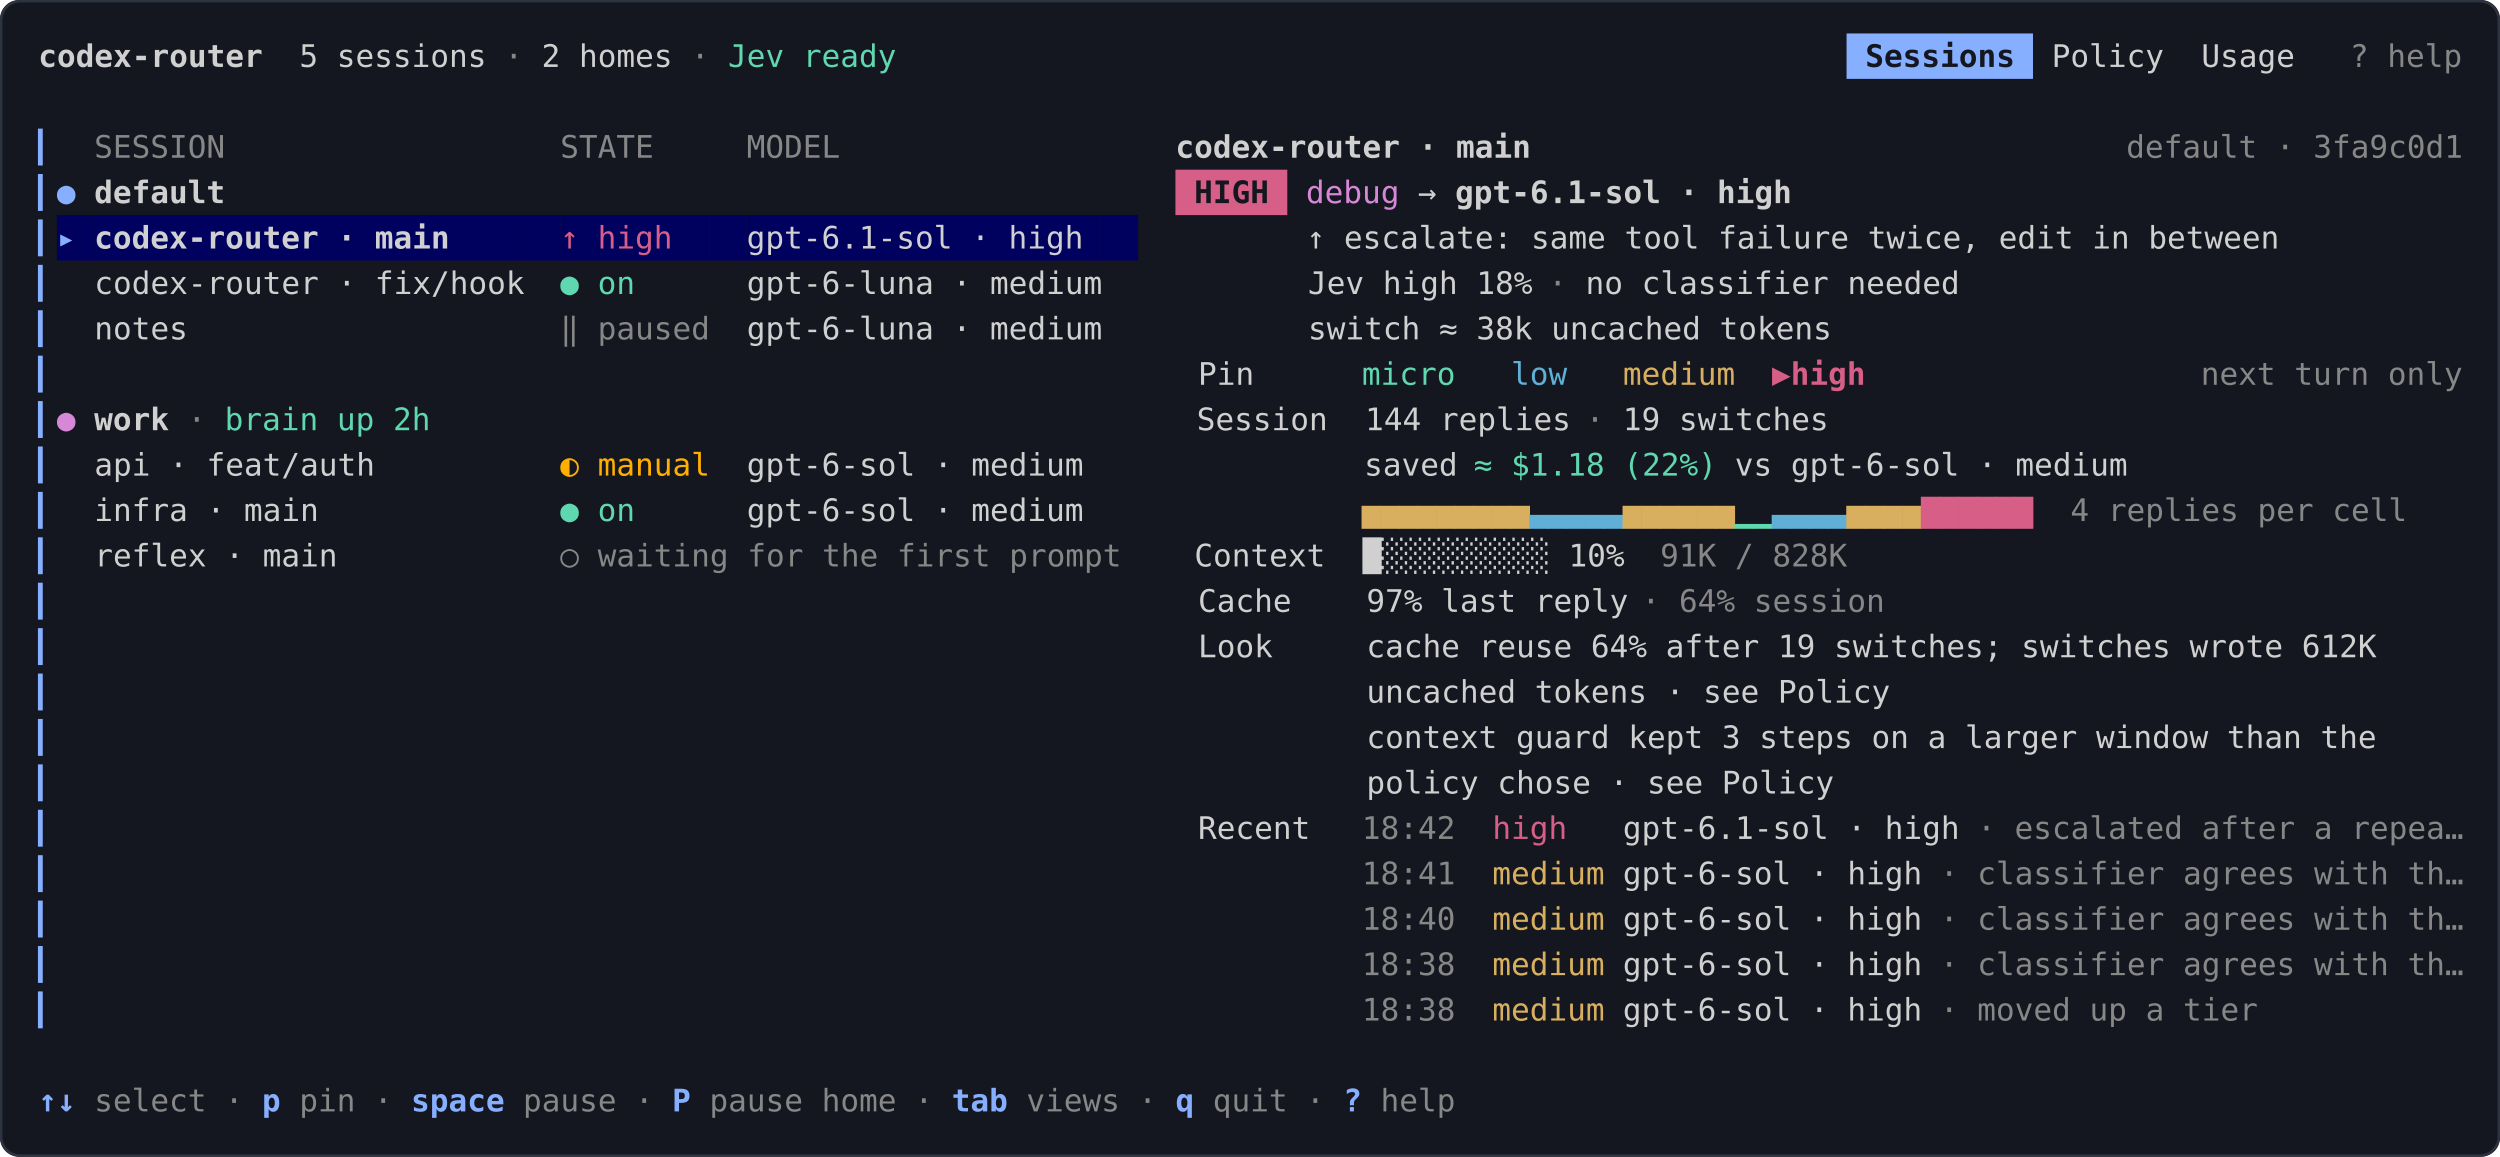
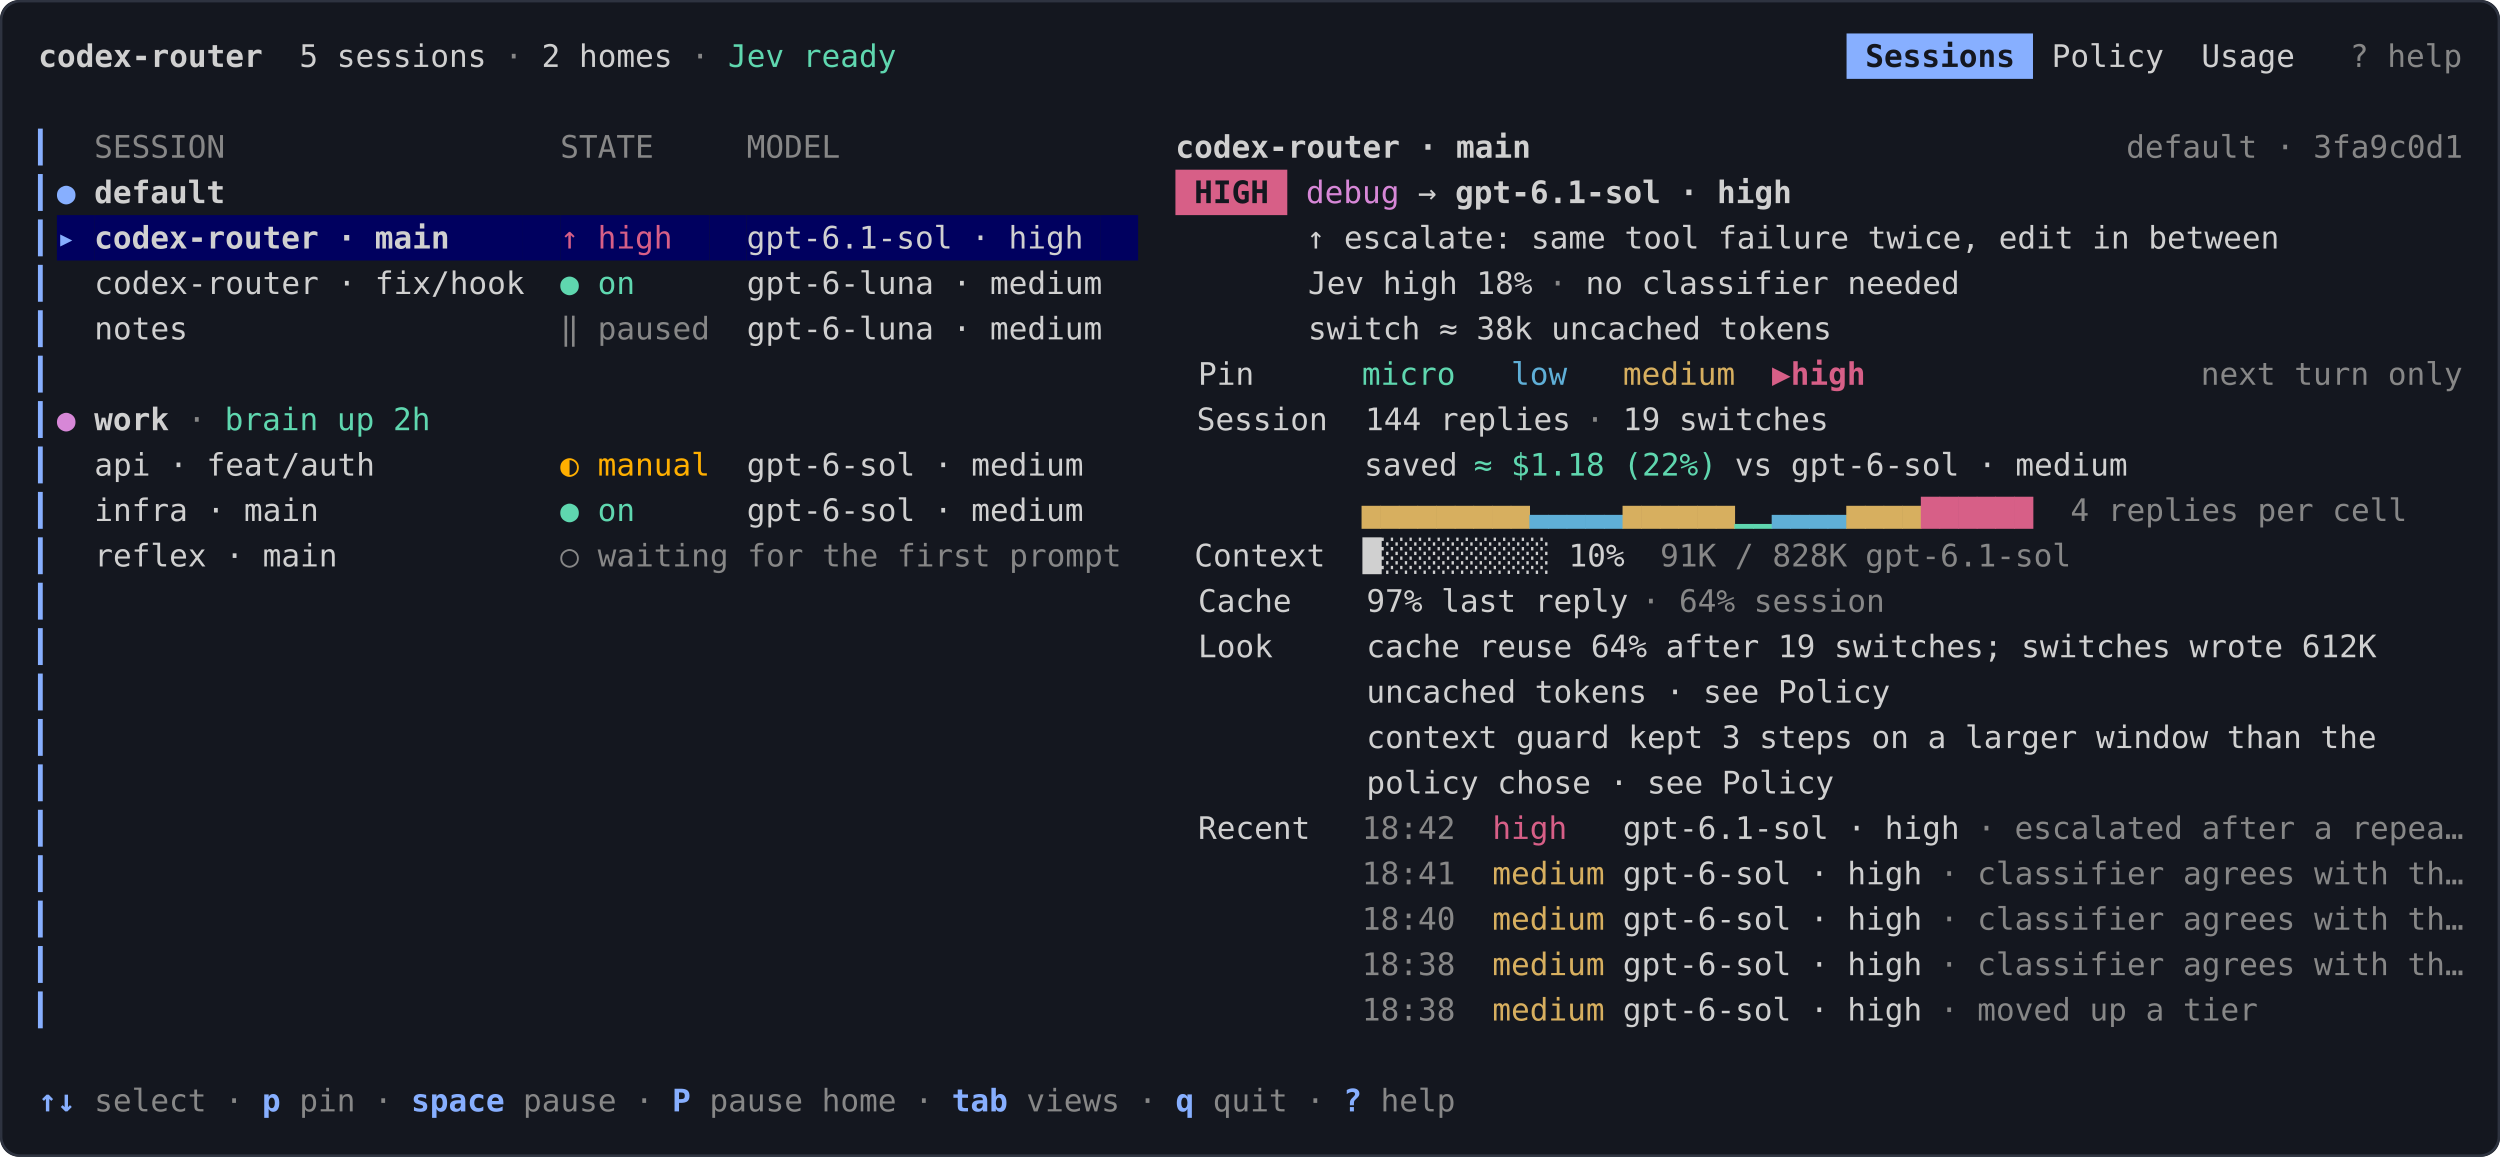
<svg xmlns="http://www.w3.org/2000/svg" viewBox="0 0 1046 484" width="1046" height="484" role="img" aria-labelledby="title desc">
  <style>text { font-family: ui-monospace, SFMono-Regular, Menlo, Consolas, 'DejaVu Sans Mono', monospace; font-size: 13px; }</style>
  <rect width="1046" height="484" rx="8" fill="#14171f" />
  <rect x="0.5" y="0.5" width="1045" height="483" rx="8" fill="none" stroke="#2e3340" />
  <text x="16.0" y="28.0" fill="#d0d0d0" font-weight="700" xml:space="preserve">codex-router</text>
  <text x="109.6" y="28.0" fill="#d0d0d0" xml:space="preserve">  5 sessions</text>
  <text x="203.2" y="28.0" fill="#878787" xml:space="preserve"> · </text>
  <text x="226.6" y="28.0" fill="#d0d0d0" xml:space="preserve">2 homes</text>
  <text x="281.2" y="28.0" fill="#878787" xml:space="preserve"> · </text>
  <text x="304.6" y="28.0" fill="#5fd7af" xml:space="preserve">Jev ready</text>
  <rect x="772.6" y="14.0" width="78.0" height="19" fill="#87afff" />
  <text x="772.6" y="28.0" fill="#14171f" font-weight="700" xml:space="preserve"> Sessions </text>
  <text x="850.6" y="28.0" fill="#d0d0d0" xml:space="preserve"> Policy  Usage   </text>
  <text x="983.2" y="28.0" fill="#878787" xml:space="preserve">? help</text>
  <text x="16.0" y="66.0" fill="#87afff" xml:space="preserve">▎</text>
  <text x="39.4" y="66.0" fill="#878787" xml:space="preserve">SESSION                </text>
  <text x="234.4" y="66.0" fill="#878787" xml:space="preserve">STATE   </text>
  <text x="312.4" y="66.0" fill="#878787" xml:space="preserve">MODEL              </text>
  <text x="491.8" y="66.0" fill="#d0d0d0" font-weight="700" xml:space="preserve">codex-router · main</text>
  <text x="889.6" y="66.0" fill="#878787" xml:space="preserve">default · 3fa9c0d1</text>
  <text x="16.0" y="85.0" fill="#87afff" xml:space="preserve">▎</text>
  <text x="23.8" y="85.0" fill="#87afff" xml:space="preserve">● </text>
  <text x="39.4" y="85.0" fill="#d0d0d0" font-weight="700" xml:space="preserve">default</text>
  <rect x="491.8" y="71.0" width="46.8" height="19" fill="#d75f87" />
  <text x="491.8" y="85.0" fill="#14171f" font-weight="700" xml:space="preserve"> HIGH </text>
  <text x="546.4" y="85.0" fill="#d787d7" xml:space="preserve">debug</text>
  <text x="585.4" y="85.0" fill="#d0d0d0" xml:space="preserve"> → </text>
  <text x="608.8" y="85.0" fill="#d0d0d0" font-weight="700" xml:space="preserve">gpt-6.1-sol · high</text>
  <text x="16.0" y="104.0" fill="#87afff" xml:space="preserve">▎</text>
  <rect x="23.8" y="90.0" width="15.6" height="19" fill="#00005f" />
  <text x="23.8" y="104.0" fill="#87afff" font-weight="700" xml:space="preserve">▸ </text>
  <rect x="39.4" y="90.0" width="179.4" height="19" fill="#00005f" />
  <text x="39.4" y="104.0" fill="#d0d0d0" font-weight="700" xml:space="preserve">codex-router · main    </text>
  <rect x="218.8" y="90.0" width="15.6" height="19" fill="#00005f" />
  <rect x="234.4" y="90.0" width="62.4" height="19" fill="#00005f" />
  <text x="234.4" y="104.0" fill="#d75f87" xml:space="preserve">↑ high  </text>
  <rect x="296.8" y="90.0" width="15.6" height="19" fill="#00005f" />
  <rect x="312.4" y="90.0" width="148.2" height="19" fill="#00005f" />
  <text x="312.4" y="104.0" fill="#d0d0d0" xml:space="preserve">gpt-6.1-sol · high </text>
  <rect x="460.6" y="90.0" width="15.6" height="19" fill="#00005f" />
  <text x="476.2" y="104.0" fill="#d0d0d0" xml:space="preserve">         ↑ escalate: same tool failure twice, edit in between</text>
  <text x="16.0" y="123.0" fill="#87afff" xml:space="preserve">▎</text>
  <text x="23.8" y="123.0" fill="#d0d0d0" xml:space="preserve">  codex-router · fix/hook  </text>
  <text x="234.4" y="123.0" fill="#5fd7af" xml:space="preserve">● on    </text>
  <text x="296.8" y="123.0" fill="#d0d0d0" xml:space="preserve">  gpt-6-luna · medium           Jev high 18%</text>
  <text x="640.0" y="123.0" fill="#878787" xml:space="preserve"> · </text>
  <text x="663.4" y="123.0" fill="#d0d0d0" xml:space="preserve">no classifier needed</text>
  <text x="16.0" y="142.0" fill="#87afff" xml:space="preserve">▎</text>
  <text x="23.8" y="142.0" fill="#d0d0d0" xml:space="preserve">  notes                    </text>
  <text x="234.4" y="142.0" fill="#878787" xml:space="preserve">‖ paused</text>
  <text x="296.8" y="142.0" fill="#d0d0d0" xml:space="preserve">  gpt-6-luna · medium           switch ≈ 38k uncached tokens</text>
  <text x="16.0" y="161.0" fill="#87afff" xml:space="preserve">▎</text>
  <text x="23.8" y="161.0" fill="#d0d0d0" xml:space="preserve">                                                             Pin     </text>
  <text x="562.0" y="161.0" fill="#5fd7af" xml:space="preserve"> micro  </text>
  <text x="624.4" y="161.0" fill="#5fafd7" xml:space="preserve"> low  </text>
  <text x="671.2" y="161.0" fill="#d7af5f" xml:space="preserve"> medium  </text>
  <text x="741.4" y="161.0" fill="#d75f87" font-weight="700" xml:space="preserve">▶high  </text>
  <text x="920.8" y="161.0" fill="#878787" xml:space="preserve">next turn only</text>
  <text x="16.0" y="180.0" fill="#87afff" xml:space="preserve">▎</text>
  <text x="23.8" y="180.0" fill="#d787d7" xml:space="preserve">● </text>
  <text x="39.4" y="180.0" fill="#d0d0d0" font-weight="700" xml:space="preserve">work</text>
  <text x="70.6" y="180.0" fill="#878787" xml:space="preserve"> · </text>
  <text x="94.0" y="180.0" fill="#5fd7af" xml:space="preserve">brain up 2h</text>
  <text x="179.8" y="180.0" fill="#d0d0d0" xml:space="preserve">                                         Session  144 replies</text>
  <text x="655.6" y="180.0" fill="#878787" xml:space="preserve"> · </text>
  <text x="679.0" y="180.0" fill="#d0d0d0" xml:space="preserve">19 switches</text>
  <text x="16.0" y="199.0" fill="#87afff" xml:space="preserve">▎</text>
  <text x="23.8" y="199.0" fill="#d0d0d0" xml:space="preserve">  api · feat/auth          </text>
  <text x="234.4" y="199.0" fill="#ffaf00" xml:space="preserve">◐ manual</text>
  <text x="296.8" y="199.0" fill="#d0d0d0" xml:space="preserve">  gpt-6-sol · medium               saved </text>
  <text x="616.6" y="199.0" fill="#5fd7af" xml:space="preserve">≈ $1.18 (22%)</text>
  <text x="718.0" y="199.0" fill="#d0d0d0" xml:space="preserve"> vs gpt-6-sol · medium</text>
  <text x="16.0" y="218.0" fill="#87afff" xml:space="preserve">▎</text>
  <text x="23.8" y="218.0" fill="#d0d0d0" xml:space="preserve">  infra · main             </text>
  <text x="234.4" y="218.0" fill="#5fd7af" xml:space="preserve">● on    </text>
  <text x="296.8" y="218.0" fill="#d0d0d0" xml:space="preserve">  gpt-6-sol · medium               </text>
  <text x="569.8" y="218.0" fill="#d7af5f" xml:space="preserve">▅</text>
  <text x="577.6" y="218.0" fill="#d7af5f" xml:space="preserve">▅</text>
  <text x="585.4" y="218.0" fill="#d7af5f" xml:space="preserve">▅</text>
  <text x="593.2" y="218.0" fill="#d7af5f" xml:space="preserve">▅</text>
  <text x="601.0" y="218.0" fill="#d7af5f" xml:space="preserve">▅</text>
  <text x="608.8" y="218.0" fill="#d7af5f" xml:space="preserve">▅</text>
  <text x="616.6" y="218.0" fill="#d7af5f" xml:space="preserve">▅</text>
  <text x="624.4" y="218.0" fill="#d7af5f" xml:space="preserve">▅</text>
  <text x="632.2" y="218.0" fill="#d7af5f" xml:space="preserve">▅</text>
  <text x="640.0" y="218.0" fill="#5fafd7" xml:space="preserve">▃</text>
  <text x="647.8" y="218.0" fill="#5fafd7" xml:space="preserve">▃</text>
  <text x="655.6" y="218.0" fill="#5fafd7" xml:space="preserve">▃</text>
  <text x="663.4" y="218.0" fill="#5fafd7" xml:space="preserve">▃</text>
  <text x="671.2" y="218.0" fill="#5fafd7" xml:space="preserve">▃</text>
  <text x="679.0" y="218.0" fill="#d7af5f" xml:space="preserve">▅</text>
  <text x="686.8" y="218.0" fill="#d7af5f" xml:space="preserve">▅</text>
  <text x="694.6" y="218.0" fill="#d7af5f" xml:space="preserve">▅</text>
  <text x="702.4" y="218.0" fill="#d7af5f" xml:space="preserve">▅</text>
  <text x="710.2" y="218.0" fill="#d7af5f" xml:space="preserve">▅</text>
  <text x="718.0" y="218.0" fill="#d7af5f" xml:space="preserve">▅</text>
  <text x="725.8" y="218.0" fill="#5fd7af" xml:space="preserve">▁</text>
  <text x="733.6" y="218.0" fill="#5fd7af" xml:space="preserve">▁</text>
  <text x="741.4" y="218.0" fill="#5fafd7" xml:space="preserve">▃</text>
  <text x="749.2" y="218.0" fill="#5fafd7" xml:space="preserve">▃</text>
  <text x="757.0" y="218.0" fill="#5fafd7" xml:space="preserve">▃</text>
  <text x="764.8" y="218.0" fill="#5fafd7" xml:space="preserve">▃</text>
  <text x="772.6" y="218.0" fill="#d7af5f" xml:space="preserve">▅</text>
  <text x="780.4" y="218.0" fill="#d7af5f" xml:space="preserve">▅</text>
  <text x="788.2" y="218.0" fill="#d7af5f" xml:space="preserve">▅</text>
  <text x="796.0" y="218.0" fill="#d7af5f" xml:space="preserve">▅</text>
  <text x="803.8" y="218.0" fill="#d75f87" xml:space="preserve">▇</text>
  <text x="811.6" y="218.0" fill="#d75f87" xml:space="preserve">▇</text>
  <text x="819.4" y="218.0" fill="#d75f87" xml:space="preserve">▇</text>
  <text x="827.2" y="218.0" fill="#d75f87" xml:space="preserve">▇</text>
  <text x="835.0" y="218.0" fill="#d75f87" xml:space="preserve">▇</text>
  <text x="842.8" y="218.0" fill="#d75f87" xml:space="preserve">▇</text>
  <text x="850.6" y="218.0" fill="#878787" xml:space="preserve">  4 replies per cell</text>
  <text x="16.0" y="237.0" fill="#87afff" xml:space="preserve">▎</text>
  <text x="23.8" y="237.0" fill="#d0d0d0" xml:space="preserve">  reflex · main            </text>
  <text x="234.4" y="237.0" fill="#878787" xml:space="preserve">○ waiting for the first prompt</text>
  <text x="468.4" y="237.0" fill="#d0d0d0" xml:space="preserve">    Context  █░░░░░░░░░ 10%  </text>
  <text x="694.6" y="237.0" fill="#878787" xml:space="preserve">91K / 828K</text>
+   <text x="772.6" y="237.0" fill="#878787" xml:space="preserve"> gpt-6.1-sol</text>
  <text x="16.0" y="256.0" fill="#87afff" xml:space="preserve">▎</text>
  <text x="23.8" y="256.0" fill="#d0d0d0" xml:space="preserve">                                                             Cache    97% last reply</text>
  <text x="679.0" y="256.0" fill="#878787" xml:space="preserve"> · 64% session</text>
  <text x="16.0" y="275.0" fill="#87afff" xml:space="preserve">▎</text>
  <text x="23.8" y="275.0" fill="#d0d0d0" xml:space="preserve">                                                             Look     cache reuse 64% after 19 switches; switches wrote 612K</text>
  <text x="16.0" y="294.0" fill="#87afff" xml:space="preserve">▎</text>
  <text x="23.8" y="294.0" fill="#d0d0d0" xml:space="preserve">                                                                      uncached tokens · see Policy</text>
  <text x="16.0" y="313.0" fill="#87afff" xml:space="preserve">▎</text>
  <text x="23.8" y="313.0" fill="#d0d0d0" xml:space="preserve">                                                                      context guard kept 3 steps on a larger window than the</text>
  <text x="16.0" y="332.0" fill="#87afff" xml:space="preserve">▎</text>
  <text x="23.8" y="332.0" fill="#d0d0d0" xml:space="preserve">                                                                      policy chose · see Policy</text>
  <text x="16.0" y="351.0" fill="#87afff" xml:space="preserve">▎</text>
  <text x="23.8" y="351.0" fill="#d0d0d0" xml:space="preserve">                                                             Recent   </text>
  <text x="569.8" y="351.0" fill="#878787" xml:space="preserve">18:42  </text>
  <text x="624.4" y="351.0" fill="#d75f87" xml:space="preserve">high   </text>
  <text x="679.0" y="351.0" fill="#d0d0d0" xml:space="preserve">gpt-6.1-sol · high</text>
  <text x="819.4" y="351.0" fill="#878787" xml:space="preserve"> · escalated after a repea…</text>
  <text x="16.0" y="370.0" fill="#87afff" xml:space="preserve">▎</text>
  <text x="569.8" y="370.0" fill="#878787" xml:space="preserve">18:41  </text>
  <text x="624.4" y="370.0" fill="#d7af5f" xml:space="preserve">medium </text>
  <text x="679.0" y="370.0" fill="#d0d0d0" xml:space="preserve">gpt-6-sol · high</text>
  <text x="803.8" y="370.0" fill="#878787" xml:space="preserve"> · classifier agrees with th…</text>
  <text x="16.0" y="389.0" fill="#87afff" xml:space="preserve">▎</text>
  <text x="569.8" y="389.0" fill="#878787" xml:space="preserve">18:40  </text>
  <text x="624.4" y="389.0" fill="#d7af5f" xml:space="preserve">medium </text>
  <text x="679.0" y="389.0" fill="#d0d0d0" xml:space="preserve">gpt-6-sol · high</text>
  <text x="803.8" y="389.0" fill="#878787" xml:space="preserve"> · classifier agrees with th…</text>
  <text x="16.0" y="408.0" fill="#87afff" xml:space="preserve">▎</text>
  <text x="569.8" y="408.0" fill="#878787" xml:space="preserve">18:38  </text>
  <text x="624.4" y="408.0" fill="#d7af5f" xml:space="preserve">medium </text>
  <text x="679.0" y="408.0" fill="#d0d0d0" xml:space="preserve">gpt-6-sol · high</text>
  <text x="803.8" y="408.0" fill="#878787" xml:space="preserve"> · classifier agrees with th…</text>
  <text x="16.0" y="427.0" fill="#87afff" xml:space="preserve">▎</text>
  <text x="569.8" y="427.0" fill="#878787" xml:space="preserve">18:38  </text>
  <text x="624.4" y="427.0" fill="#d7af5f" xml:space="preserve">medium </text>
  <text x="679.0" y="427.0" fill="#d0d0d0" xml:space="preserve">gpt-6-sol · high</text>
  <text x="803.8" y="427.0" fill="#878787" xml:space="preserve"> · moved up a tier</text>
  <text x="16.0" y="465.0" fill="#87afff" font-weight="700" xml:space="preserve">↑↓</text>
  <text x="31.6" y="465.0" fill="#878787" xml:space="preserve"> select</text>
  <text x="86.2" y="465.0" fill="#878787" xml:space="preserve"> · </text>
  <text x="109.6" y="465.0" fill="#87afff" font-weight="700" xml:space="preserve">p</text>
  <text x="117.4" y="465.0" fill="#878787" xml:space="preserve"> pin</text>
  <text x="148.6" y="465.0" fill="#878787" xml:space="preserve"> · </text>
  <text x="172.0" y="465.0" fill="#87afff" font-weight="700" xml:space="preserve">space</text>
  <text x="211.0" y="465.0" fill="#878787" xml:space="preserve"> pause</text>
  <text x="257.8" y="465.0" fill="#878787" xml:space="preserve"> · </text>
  <text x="281.2" y="465.0" fill="#87afff" font-weight="700" xml:space="preserve">P</text>
  <text x="289.0" y="465.0" fill="#878787" xml:space="preserve"> pause home</text>
  <text x="374.8" y="465.0" fill="#878787" xml:space="preserve"> · </text>
  <text x="398.2" y="465.0" fill="#87afff" font-weight="700" xml:space="preserve">tab</text>
  <text x="421.6" y="465.0" fill="#878787" xml:space="preserve"> views</text>
  <text x="468.4" y="465.0" fill="#878787" xml:space="preserve"> · </text>
  <text x="491.8" y="465.0" fill="#87afff" font-weight="700" xml:space="preserve">q</text>
  <text x="499.6" y="465.0" fill="#878787" xml:space="preserve"> quit</text>
  <text x="538.6" y="465.0" fill="#878787" xml:space="preserve"> · </text>
  <text x="562.0" y="465.0" fill="#87afff" font-weight="700" xml:space="preserve">?</text>
  <text x="569.8" y="465.0" fill="#878787" xml:space="preserve"> help</text>
</svg>
